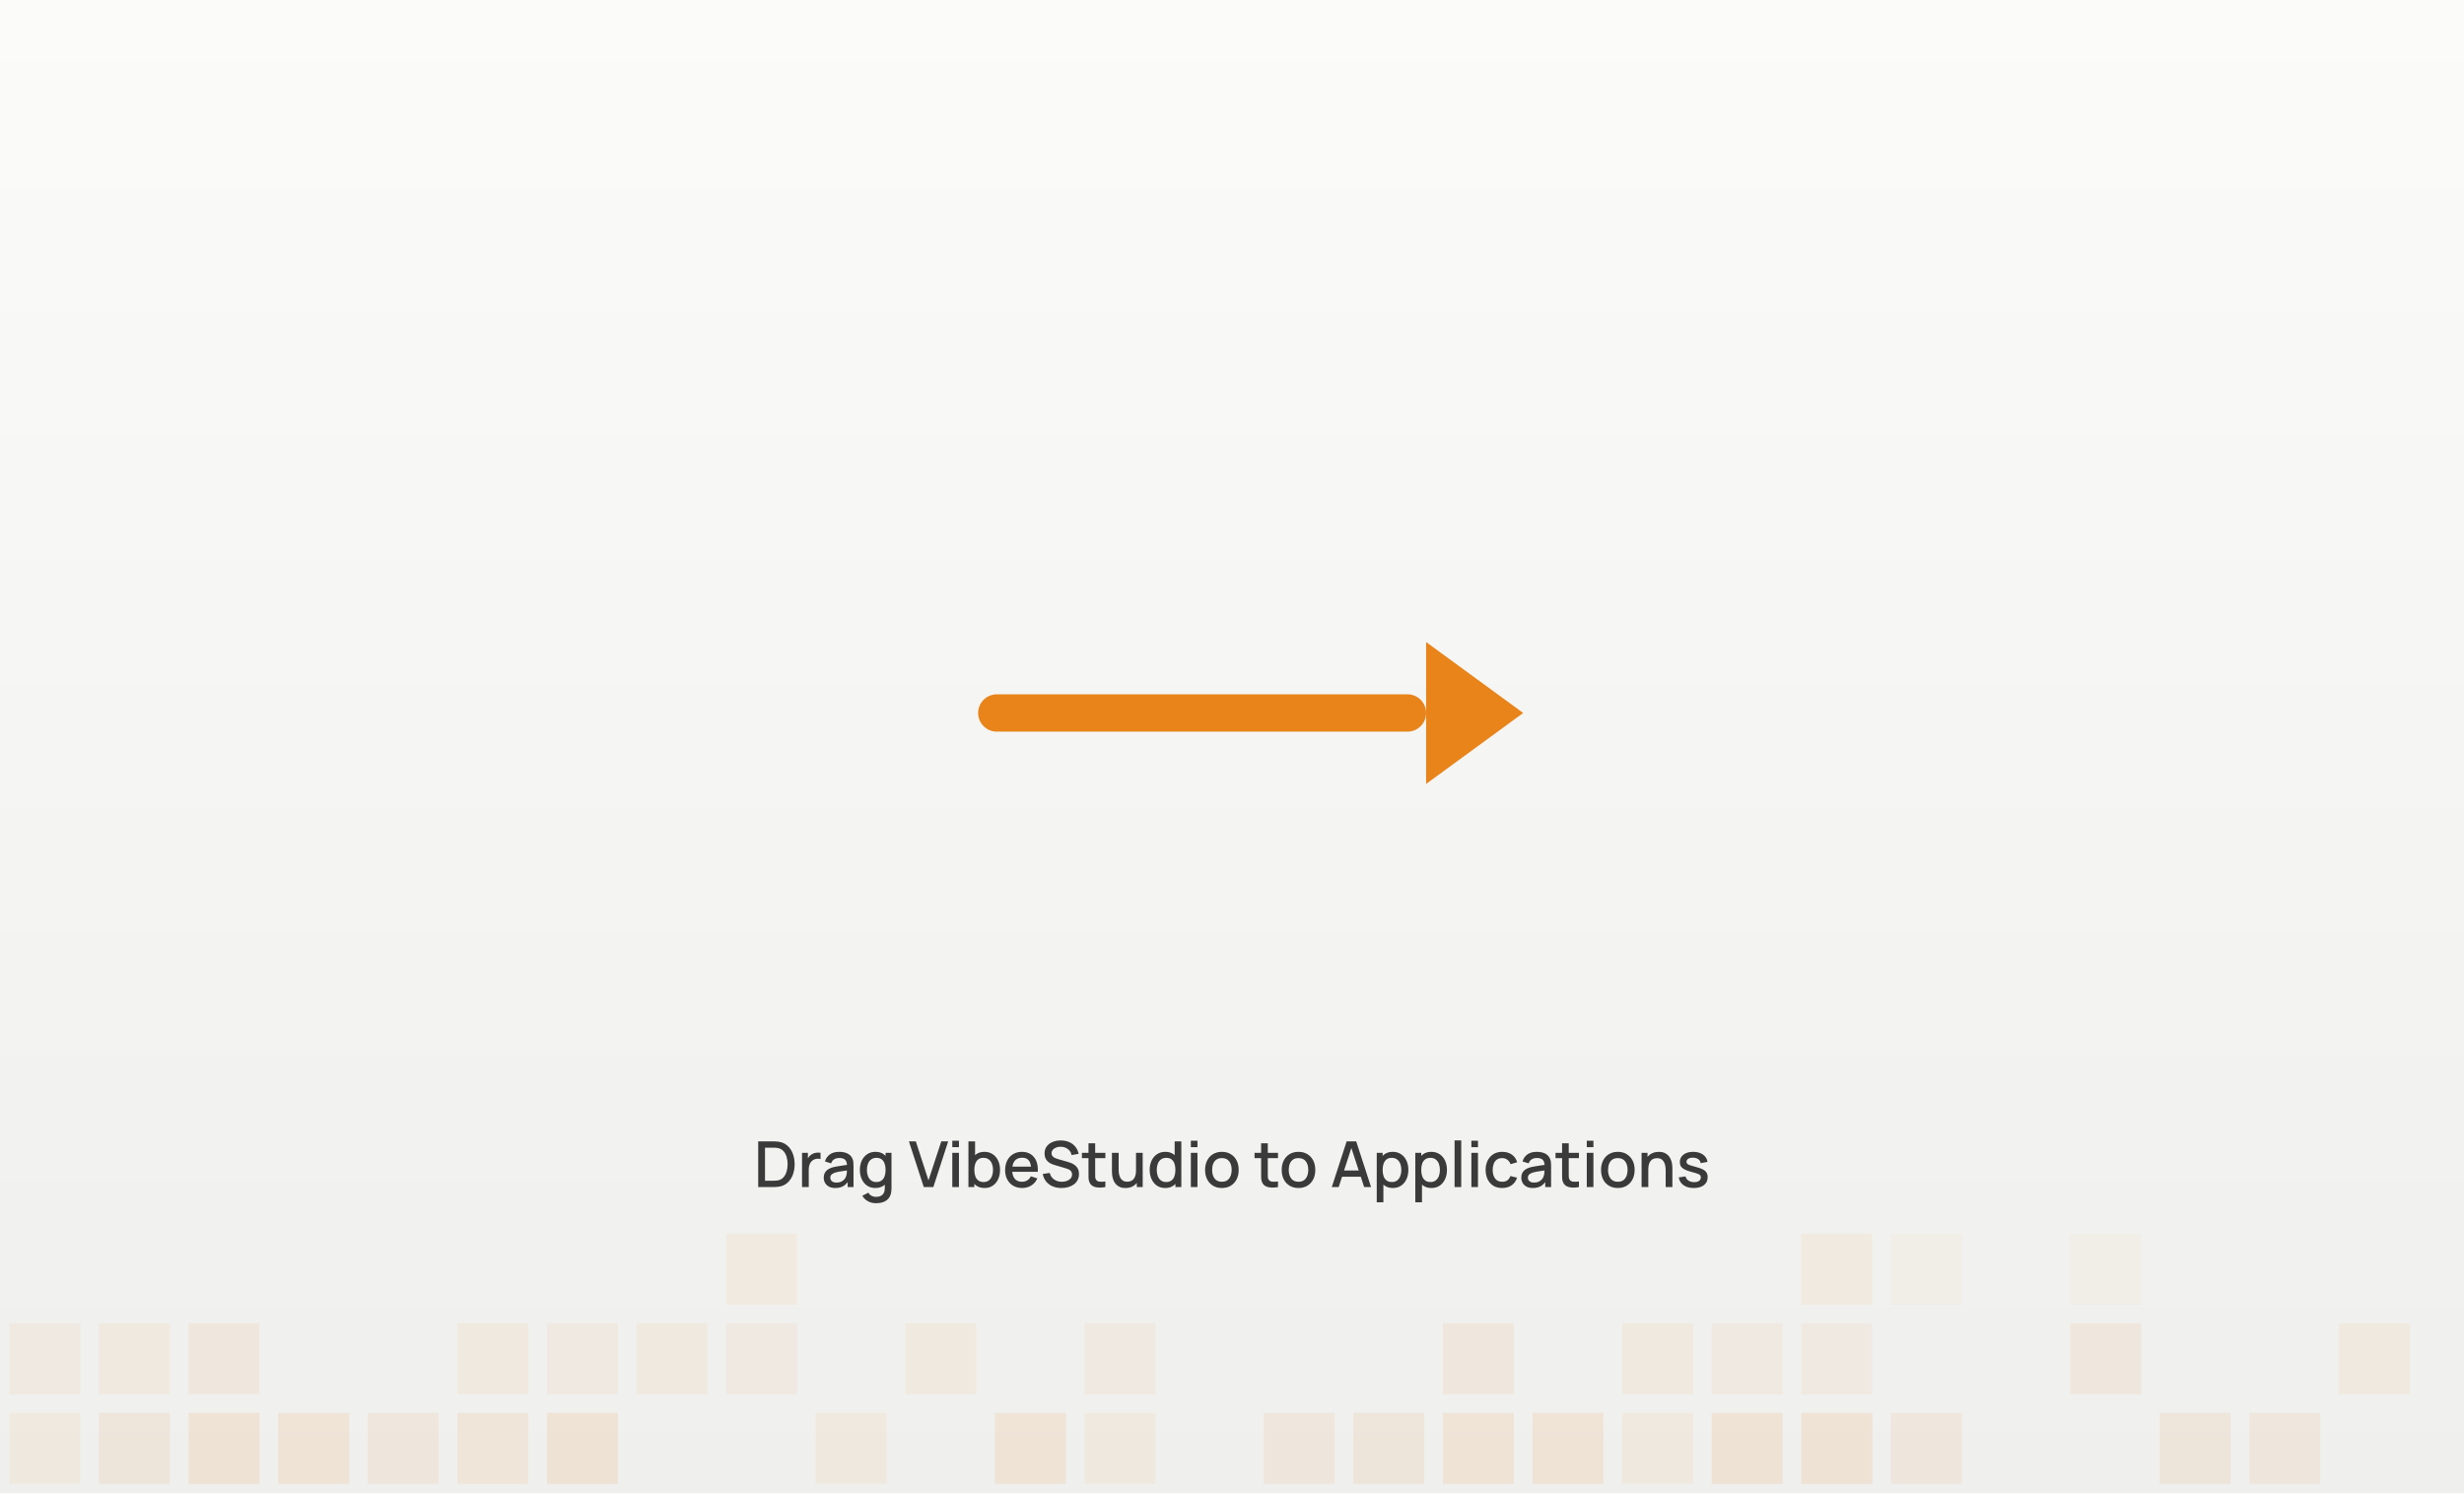
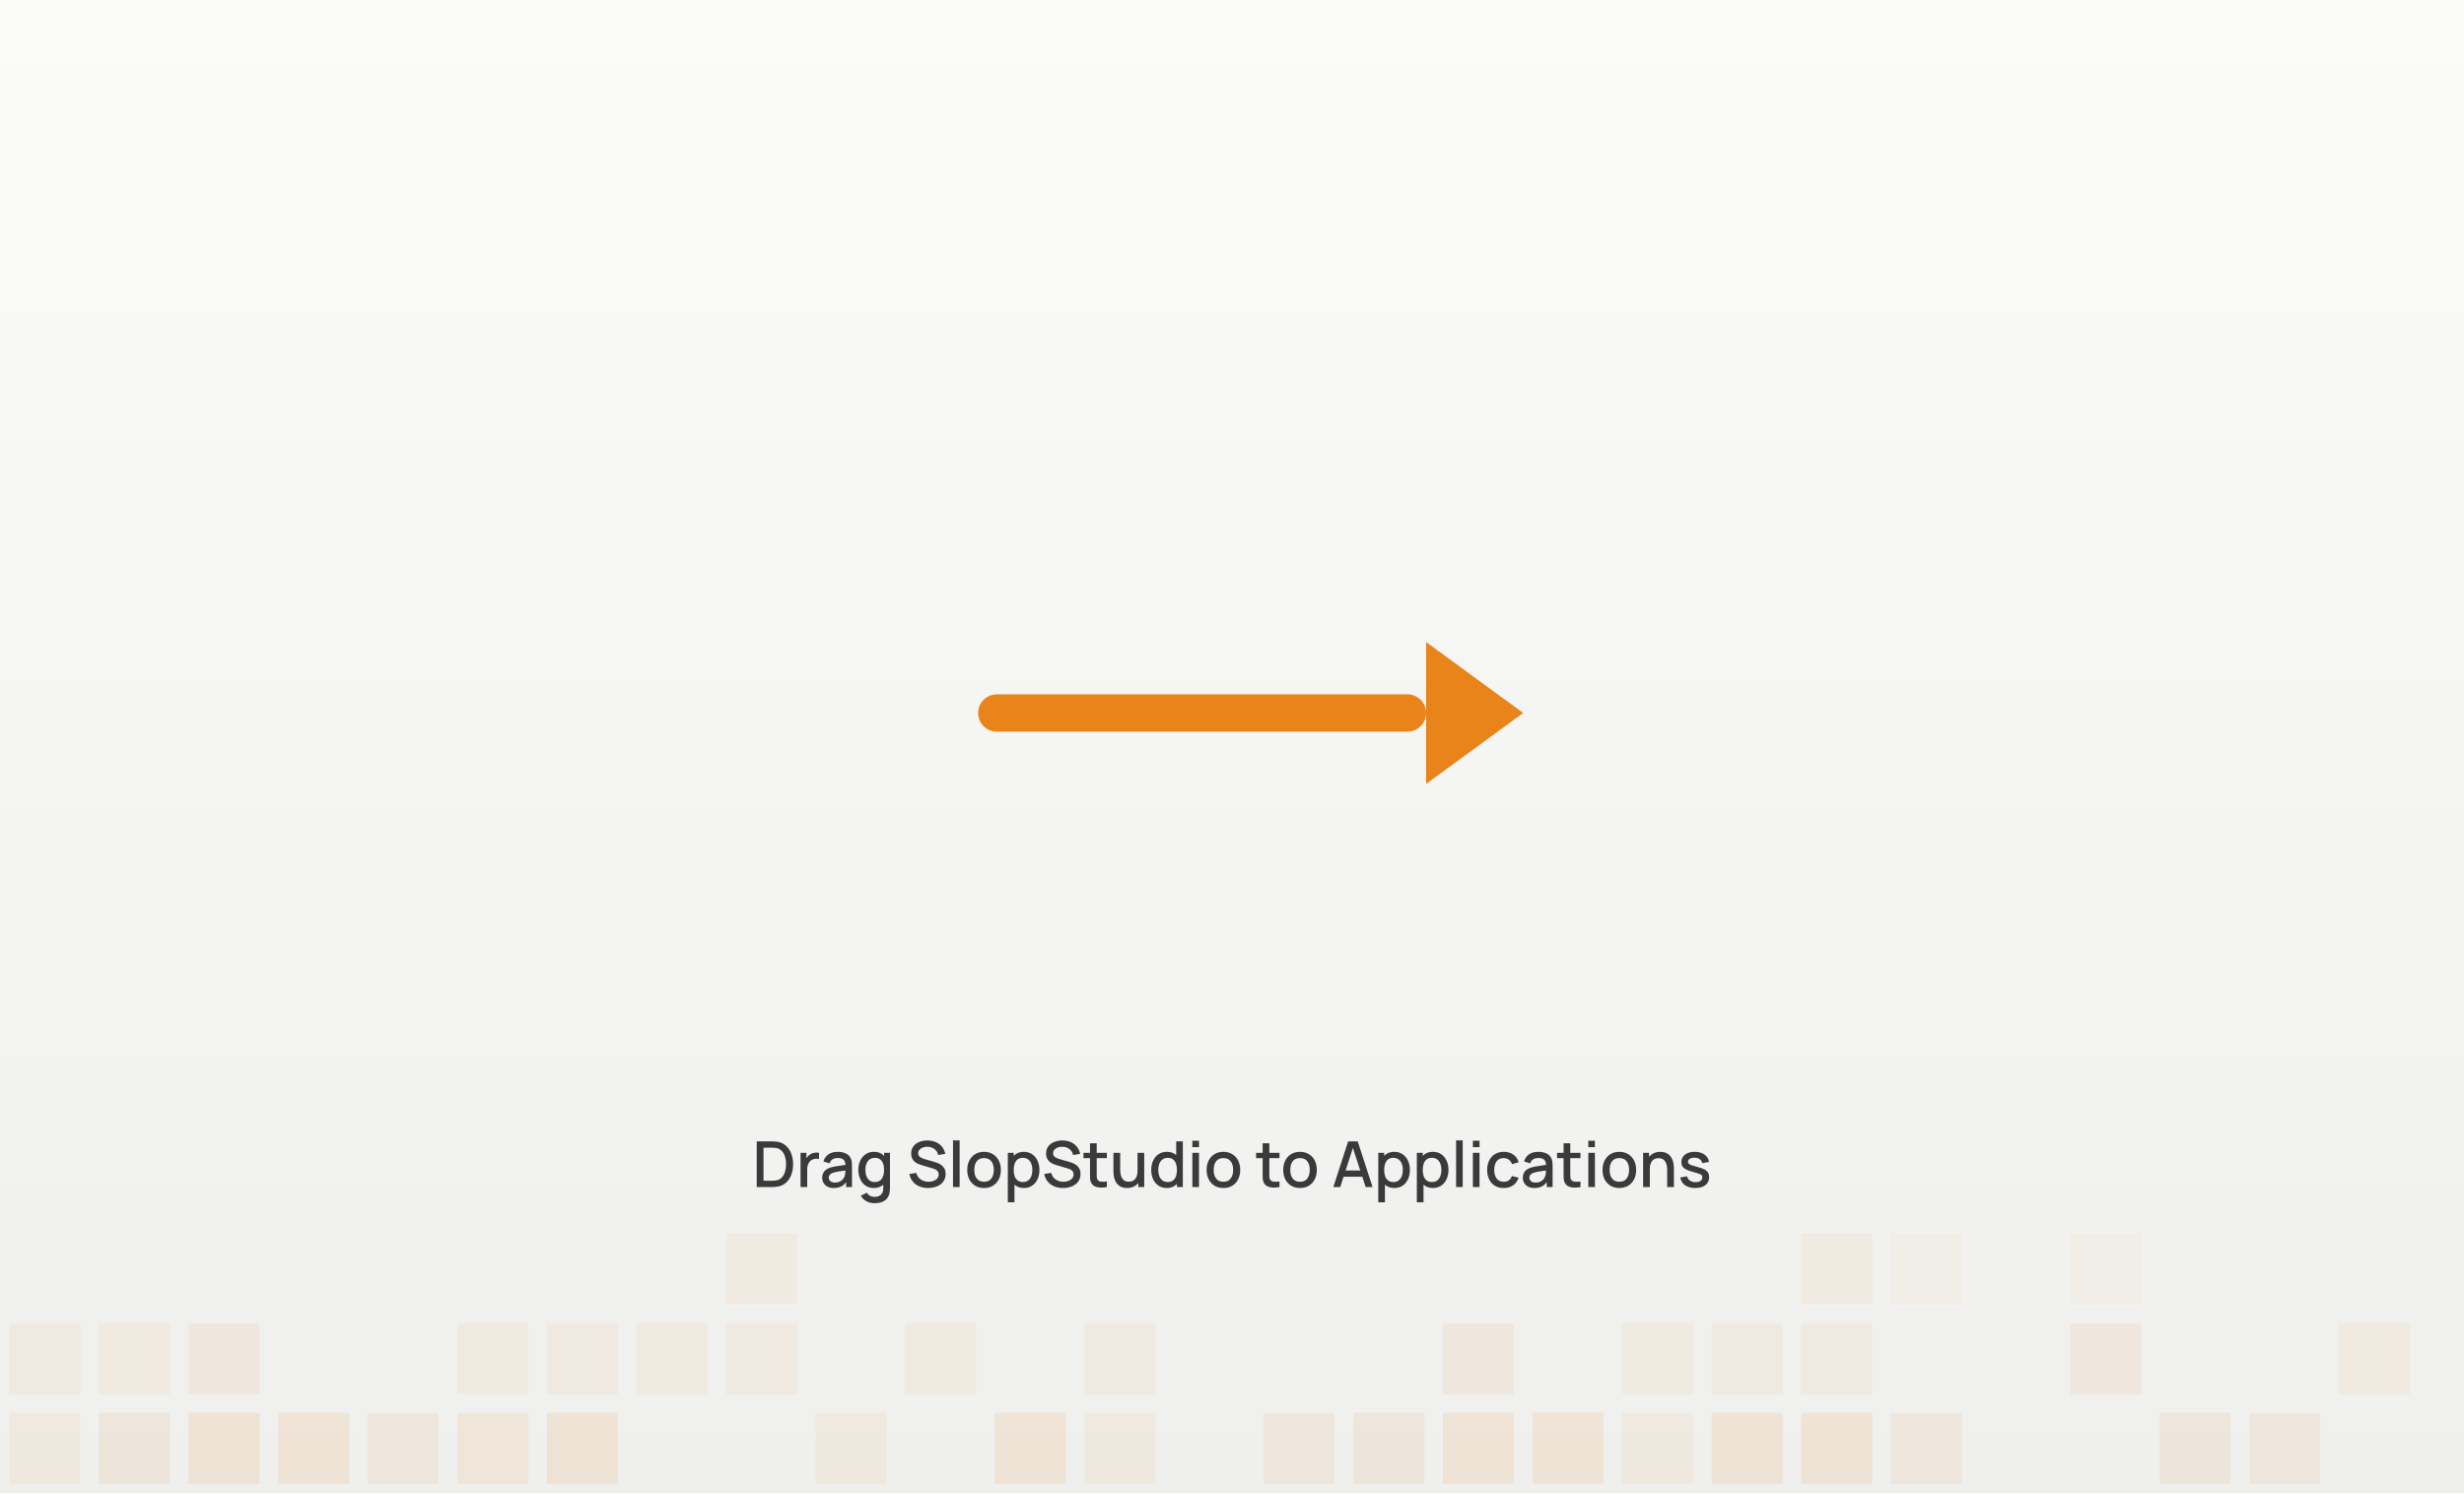
<svg xmlns="http://www.w3.org/2000/svg" width="660" height="400" viewBox="0 0 660 400" role="img" aria-label="Install SlopStudio">
  <defs>
    <linearGradient id="g1" gradientUnits="userSpaceOnUse" x1="0" y1="0" x2="0" y2="400">
      <stop offset="0" stop-color="#FBFBFA" />
      <stop offset="1" stop-color="#EFEFED" />
    </linearGradient>
  </defs>
  <rect width="660" height="400" fill="url(#g1)" />
  <path d="M194.5 330.5L213.5 330.5L213.5 349.5L194.5 349.5Z" fill="#E8841A" fill-opacity="0.07" />
  <path d="M482.5 330.5L501.5 330.5L501.5 349.5L482.5 349.5Z" fill="#E8841A" fill-opacity="0.07" />
  <path d="M506.5 330.5L525.5 330.5L525.5 349.5L506.5 349.5Z" fill="#E8841A" fill-opacity="0.04" />
  <path d="M554.5 330.5L573.5 330.5L573.5 349.5L554.5 349.5Z" fill="#E8841A" fill-opacity="0.04" />
  <path d="M2.5 354.5L21.5 354.5L21.5 373.5L2.5 373.5Z" fill="#E8841A" fill-opacity="0.06" />
  <path d="M26.5 354.5L45.5 354.5L45.5 373.5L26.5 373.5Z" fill="#E8841A" fill-opacity="0.07" />
  <path d="M50.5 354.5L69.5 354.5L69.5 373.5L50.5 373.5Z" fill="#E8841A" fill-opacity="0.08" />
  <path d="M122.5 354.5L141.5 354.5L141.5 373.5L122.5 373.5Z" fill="#E8841A" fill-opacity="0.07" />
  <path d="M146.5 354.5L165.5 354.5L165.5 373.5L146.5 373.5Z" fill="#E8841A" fill-opacity="0.06" />
  <path d="M170.5 354.5L189.5 354.5L189.5 373.5L170.5 373.5Z" fill="#E8841A" fill-opacity="0.07" />
  <path d="M194.5 354.5L213.5 354.5L213.5 373.5L194.5 373.5Z" fill="#E8841A" fill-opacity="0.06" />
  <path d="M242.5 354.5L261.5 354.5L261.5 373.5L242.5 373.5Z" fill="#E8841A" fill-opacity="0.07" />
  <path d="M290.5 354.5L309.5 354.5L309.5 373.5L290.5 373.5Z" fill="#E8841A" fill-opacity="0.06" />
  <path d="M386.5 354.5L405.5 354.5L405.5 373.5L386.5 373.5Z" fill="#E8841A" fill-opacity="0.08" />
  <path d="M434.5 354.5L453.5 354.5L453.5 373.5L434.5 373.5Z" fill="#E8841A" fill-opacity="0.07" />
  <path d="M458.5 354.5L477.5 354.5L477.5 373.5L458.5 373.5Z" fill="#E8841A" fill-opacity="0.06" />
  <path d="M482.5 354.5L501.5 354.5L501.5 373.5L482.5 373.5Z" fill="#E8841A" fill-opacity="0.06" />
  <path d="M554.5 354.5L573.5 354.5L573.5 373.5L554.5 373.5Z" fill="#E8841A" fill-opacity="0.08" />
  <path d="M626.5 354.5L645.5 354.5L645.5 373.5L626.5 373.5Z" fill="#E8841A" fill-opacity="0.07" />
  <path d="M2.5 378.5L21.5 378.5L21.5 397.5L2.5 397.5Z" fill="#E8841A" fill-opacity="0.07" />
  <path d="M26.5 378.5L45.5 378.5L45.5 397.5L26.5 397.5Z" fill="#E8841A" fill-opacity="0.09" />
  <path d="M50.5 378.5L69.5 378.5L69.5 397.5L50.5 397.5Z" fill="#E8841A" fill-opacity="0.12" />
  <path d="M74.5 378.5L93.5 378.5L93.5 397.5L74.5 397.5Z" fill="#E8841A" fill-opacity="0.11" />
  <path d="M98.5 378.5L117.5 378.5L117.5 397.5L98.5 397.5Z" fill="#E8841A" fill-opacity="0.08" />
  <path d="M122.5 378.5L141.5 378.5L141.5 397.5L122.5 397.5Z" fill="#E8841A" fill-opacity="0.1" />
  <path d="M146.5 378.5L165.5 378.5L165.5 397.5L146.5 397.5Z" fill="#E8841A" fill-opacity="0.12" />
  <path d="M218.5 378.5L237.5 378.5L237.5 397.5L218.5 397.5Z" fill="#E8841A" fill-opacity="0.07" />
  <path d="M266.5 378.5L285.5 378.5L285.5 397.5L266.5 397.5Z" fill="#E8841A" fill-opacity="0.11" />
  <path d="M290.5 378.5L309.5 378.5L309.5 397.5L290.5 397.5Z" fill="#E8841A" fill-opacity="0.07" />
  <path d="M338.5 378.5L357.5 378.5L357.5 397.5L338.5 397.5Z" fill="#E8841A" fill-opacity="0.08" />
  <path d="M362.5 378.5L381.5 378.5L381.5 397.5L362.5 397.5Z" fill="#E8841A" fill-opacity="0.09" />
  <path d="M386.5 378.5L405.5 378.5L405.5 397.5L386.5 397.5Z" fill="#E8841A" fill-opacity="0.11" />
  <path d="M410.5 378.5L429.5 378.5L429.5 397.5L410.5 397.5Z" fill="#E8841A" fill-opacity="0.11" />
  <path d="M434.5 378.5L453.5 378.5L453.5 397.5L434.5 397.5Z" fill="#E8841A" fill-opacity="0.07" />
  <path d="M458.5 378.5L477.5 378.5L477.5 397.5L458.5 397.5Z" fill="#E8841A" fill-opacity="0.12" />
  <path d="M482.5 378.5L501.5 378.5L501.5 397.5L482.5 397.5Z" fill="#E8841A" fill-opacity="0.12" />
  <path d="M506.5 378.5L525.5 378.5L525.5 397.5L506.5 397.5Z" fill="#E8841A" fill-opacity="0.08" />
  <path d="M578.5 378.5L597.5 378.5L597.5 397.5L578.5 397.5Z" fill="#E8841A" fill-opacity="0.09" />
  <path d="M602.5 378.5L621.5 378.5L621.5 397.5L602.5 397.5Z" fill="#E8841A" fill-opacity="0.08" />
  <path d="M267 186L377 186C379.76 186 382 188.24 382 191L382 191C382 193.76 379.76 196 377 196L267 196C264.24 196 262 193.76 262 191L262 191C262 188.24 264.24 186 267 186Z" fill="#E8841A" />
  <path d="M382 172L408 191L382 210Z" fill="#E8841A" />
-   <path d="M203.09 318L203.09 305.76L206.93 305.76Q207.1 305.76 207.56 305.77Q208.03 305.78 208.45 305.84Q209.89 306.01 210.87 306.87Q211.85 307.71 212.35 309.02Q212.85 310.32 212.85 311.88Q212.85 313.44 212.35 314.75Q211.85 316.05 210.87 316.9Q209.89 317.75 208.45 317.92Q208.03 317.98 207.56 317.99Q207.1 318 206.93 318ZM204.91 316.31L206.93 316.31Q207.22 316.31 207.62 316.29Q208.02 316.27 208.32 316.22Q209.26 316.05 209.84 315.41Q210.42 314.78 210.69 313.85Q210.97 312.93 210.97 311.88Q210.97 310.8 210.69 309.88Q210.41 308.96 209.82 308.33Q209.24 307.71 208.32 307.54Q208.02 307.48 207.61 307.46Q207.21 307.45 206.93 307.45L204.91 307.45ZM214.83 318L214.83 308.82L216.41 308.82L216.41 311.05L216.19 310.76Q216.36 310.32 216.64 309.95Q216.91 309.58 217.26 309.34Q217.61 309.08 218.04 308.94Q218.47 308.8 218.92 308.77Q219.37 308.74 219.79 308.82L219.79 310.49Q219.34 310.37 218.79 310.42Q218.24 310.47 217.78 310.77Q217.35 311.05 217.1 311.45Q216.85 311.85 216.74 312.33Q216.63 312.82 216.63 313.37L216.63 318ZM223.74 318.25Q222.72 318.25 222.03 317.88Q221.34 317.5 220.99 316.87Q220.64 316.25 220.64 315.5Q220.64 314.8 220.89 314.28Q221.13 313.75 221.62 313.38Q222.1 313.01 222.81 312.78Q223.42 312.6 224.19 312.47Q224.97 312.33 225.82 312.21Q226.67 312.09 227.52 311.97L226.87 312.33Q226.89 311.25 226.41 310.73Q225.94 310.21 224.8 310.21Q224.07 310.21 223.47 310.54Q222.87 310.88 222.63 311.65L220.97 311.14Q221.31 309.96 222.27 309.26Q223.22 308.56 224.81 308.56Q226.05 308.56 226.96 308.99Q227.87 309.41 228.3 310.32Q228.52 310.77 228.57 311.27Q228.62 311.77 228.62 312.35L228.62 318L227.05 318L227.05 315.9L227.35 316.17Q226.78 317.23 225.9 317.74Q225.03 318.25 223.74 318.25ZM224.06 316.8Q224.81 316.8 225.36 316.53Q225.9 316.27 226.23 315.85Q226.56 315.43 226.67 314.98Q226.81 314.57 226.83 314.06Q226.85 313.55 226.85 313.25L227.43 313.46Q226.59 313.59 225.9 313.69Q225.21 313.79 224.66 313.89Q224.1 313.99 223.66 314.12Q223.3 314.25 223.01 314.43Q222.73 314.61 222.56 314.86Q222.4 315.12 222.4 315.48Q222.4 315.84 222.58 316.14Q222.76 316.44 223.12 316.62Q223.49 316.8 224.06 316.8ZM234.61 322.33Q233.87 322.33 233.18 322.11Q232.49 321.88 231.92 321.43Q231.35 320.98 230.97 320.33L232.62 319.5Q232.91 320.08 233.47 320.35Q234.02 320.63 234.63 320.63Q235.39 320.63 235.92 320.36Q236.46 320.09 236.73 319.56Q237.01 319.02 237 318.23L237 315.66L237.21 315.66L237.21 308.82L238.79 308.82L238.79 318.25Q238.79 318.61 238.76 318.94Q238.74 319.27 238.67 319.61Q238.47 320.53 237.92 321.14Q237.38 321.74 236.53 322.04Q235.68 322.33 234.61 322.33ZM234.48 318.25Q233.19 318.25 232.26 317.62Q231.33 316.98 230.83 315.88Q230.32 314.78 230.32 313.4Q230.32 312.02 230.83 310.92Q231.34 309.83 232.28 309.2Q233.22 308.56 234.51 308.56Q235.81 308.56 236.7 309.2Q237.59 309.83 238.04 310.93Q238.5 312.02 238.5 313.4Q238.5 314.78 238.04 315.88Q237.58 316.97 236.69 317.61Q235.79 318.25 234.48 318.25ZM234.72 316.65Q235.6 316.65 236.15 316.23Q236.7 315.82 236.96 315.08Q237.21 314.35 237.21 313.4Q237.21 312.45 236.95 311.72Q236.7 310.99 236.16 310.58Q235.62 310.17 234.78 310.17Q233.9 310.17 233.33 310.61Q232.76 311.04 232.48 311.77Q232.21 312.5 232.21 313.4Q232.21 314.31 232.48 315.05Q232.76 315.78 233.32 316.21Q233.87 316.65 234.72 316.65ZM247.44 318L243.46 305.76L245.31 305.76L248.7 316.21L252.13 305.76L253.98 305.76L250 318ZM255.08 307.32L255.08 305.59L256.86 305.59L256.86 307.32ZM255.08 318L255.08 308.82L256.86 308.82L256.86 318ZM263.72 318.25Q262.4 318.25 261.51 317.61Q260.61 316.97 260.16 315.88Q259.7 314.78 259.7 313.4Q259.7 312.02 260.15 310.93Q260.61 309.83 261.49 309.2Q262.38 308.56 263.68 308.56Q264.98 308.56 265.91 309.2Q266.85 309.83 267.36 310.92Q267.87 312.02 267.87 313.4Q267.87 314.78 267.37 315.88Q266.86 316.98 265.93 317.62Q265 318.25 263.72 318.25ZM259.4 318L259.4 305.76L261.18 305.76L261.18 311.4L260.98 311.4L260.98 318ZM263.47 316.65Q264.32 316.65 264.88 316.21Q265.43 315.78 265.71 315.05Q265.99 314.31 265.99 313.4Q265.99 312.5 265.71 311.77Q265.43 311.04 264.86 310.61Q264.3 310.17 263.41 310.17Q262.58 310.17 262.04 310.58Q261.5 310.99 261.24 311.72Q260.98 312.45 260.98 313.4Q260.98 314.35 261.24 315.08Q261.49 315.82 262.04 316.23Q262.6 316.65 263.47 316.65ZM273.81 318.25Q272.45 318.25 271.41 317.66Q270.38 317.06 269.81 315.98Q269.23 314.91 269.23 313.49Q269.23 311.98 269.8 310.88Q270.36 309.77 271.38 309.17Q272.39 308.56 273.73 308.56Q275.13 308.56 276.12 309.22Q277.1 309.87 277.59 311.06Q278.08 312.26 277.98 313.91L276.2 313.91L276.2 313.27Q276.19 311.67 275.6 310.9Q275 310.14 273.8 310.14Q272.46 310.14 271.79 310.98Q271.12 311.82 271.12 313.41Q271.12 314.92 271.79 315.75Q272.46 316.58 273.73 316.58Q274.56 316.58 275.17 316.2Q275.78 315.82 276.12 315.12L277.86 315.67Q277.33 316.9 276.24 317.58Q275.15 318.25 273.81 318.25ZM270.54 313.91L270.54 312.53L277.1 312.53L277.1 313.91ZM284.32 318.25Q283 318.25 281.95 317.8Q280.89 317.35 280.2 316.5Q279.52 315.65 279.31 314.49L281.17 314.21Q281.45 315.33 282.34 315.96Q283.23 316.58 284.42 316.58Q285.16 316.58 285.78 316.35Q286.4 316.11 286.78 315.68Q287.16 315.24 287.16 314.63Q287.16 314.29 287.05 314.04Q286.93 313.78 286.73 313.59Q286.53 313.4 286.25 313.26Q285.96 313.12 285.62 313.02L282.49 312.09Q282.03 311.96 281.55 311.74Q281.07 311.52 280.68 311.17Q280.28 310.82 280.04 310.29Q279.79 309.77 279.79 309.02Q279.79 307.89 280.37 307.11Q280.96 306.32 281.95 305.92Q282.94 305.51 284.18 305.51Q285.42 305.53 286.4 305.96Q287.38 306.38 288.03 307.18Q288.68 307.97 288.93 309.1L287.02 309.42Q286.9 308.74 286.48 308.24Q286.06 307.74 285.46 307.47Q284.86 307.2 284.15 307.2Q283.47 307.18 282.91 307.4Q282.34 307.62 282 308.02Q281.67 308.42 281.67 308.94Q281.67 309.45 281.97 309.76Q282.26 310.08 282.7 310.26Q283.14 310.44 283.57 310.56L285.83 311.2Q286.26 311.32 286.8 311.52Q287.34 311.72 287.84 312.08Q288.35 312.43 288.68 313.02Q289.01 313.61 289.01 314.51Q289.01 315.43 288.64 316.13Q288.27 316.84 287.61 317.31Q286.96 317.78 286.11 318.02Q285.26 318.25 284.32 318.25ZM296.08 318Q295.21 318.17 294.38 318.14Q293.54 318.12 292.89 317.82Q292.23 317.52 291.9 316.89Q291.61 316.32 291.58 315.73Q291.56 315.14 291.56 314.39L291.56 306.27L293.35 306.27L293.35 314.3Q293.35 314.86 293.36 315.26Q293.37 315.67 293.54 315.95Q293.84 316.48 294.51 316.55Q295.18 316.62 296.08 316.5ZM289.8 310.25L289.8 308.82L296.08 308.82L296.08 310.25ZM301.47 318.25Q300.51 318.25 299.87 317.94Q299.22 317.63 298.82 317.14Q298.41 316.64 298.2 316.05Q297.99 315.47 297.91 314.91Q297.84 314.35 297.84 313.92L297.84 308.82L299.64 308.82L299.64 313.33Q299.64 313.87 299.73 314.43Q299.82 315 300.07 315.48Q300.32 315.97 300.77 316.27Q301.23 316.56 301.96 316.56Q302.43 316.56 302.86 316.41Q303.28 316.25 303.6 315.9Q303.92 315.55 304.1 314.98Q304.29 314.41 304.29 313.6L305.39 314.01Q305.39 315.26 304.93 316.22Q304.46 317.18 303.58 317.71Q302.71 318.25 301.47 318.25ZM304.5 318L304.5 315.35L304.29 315.35L304.29 308.82L306.08 308.82L306.08 318ZM312.11 318.25Q310.82 318.25 309.89 317.62Q308.96 316.98 308.46 315.88Q307.95 314.78 307.95 313.4Q307.95 312.02 308.46 310.92Q308.97 309.83 309.91 309.2Q310.85 308.56 312.14 308.56Q313.44 308.56 314.33 309.2Q315.22 309.83 315.67 310.93Q316.13 312.02 316.13 313.4Q316.13 314.78 315.67 315.88Q315.21 316.97 314.32 317.61Q313.43 318.25 312.11 318.25ZM312.35 316.65Q313.23 316.65 313.78 316.23Q314.33 315.82 314.59 315.08Q314.84 314.35 314.84 313.4Q314.84 312.45 314.59 311.72Q314.33 310.99 313.79 310.58Q313.25 310.17 312.41 310.17Q311.53 310.17 310.96 310.61Q310.39 311.04 310.11 311.77Q309.84 312.5 309.84 313.4Q309.84 314.31 310.11 315.05Q310.39 315.78 310.95 316.21Q311.5 316.65 312.35 316.65ZM314.84 318L314.84 311.4L314.64 311.4L314.64 305.76L316.43 305.76L316.43 318ZM318.98 307.32L318.98 305.59L320.75 305.59L320.75 307.32ZM318.98 318L318.98 308.82L320.75 308.82L320.75 318ZM327.29 318.25Q325.91 318.25 324.9 317.63Q323.89 317.01 323.34 315.92Q322.79 314.83 322.79 313.4Q322.79 311.96 323.35 310.87Q323.91 309.78 324.93 309.17Q325.94 308.56 327.29 308.56Q328.67 308.56 329.68 309.19Q330.69 309.81 331.24 310.89Q331.79 311.98 331.79 313.4Q331.79 314.84 331.24 315.93Q330.68 317.02 329.67 317.64Q328.66 318.25 327.29 318.25ZM327.29 316.58Q328.61 316.58 329.26 315.69Q329.91 314.8 329.91 313.4Q329.91 311.96 329.25 311.1Q328.59 310.24 327.29 310.24Q326.4 310.24 325.82 310.64Q325.24 311.05 324.96 311.76Q324.68 312.47 324.68 313.4Q324.68 314.85 325.34 315.71Q326 316.58 327.29 316.58ZM342.32 318Q341.45 318.17 340.62 318.14Q339.78 318.12 339.13 317.82Q338.47 317.52 338.14 316.89Q337.85 316.32 337.82 315.73Q337.8 315.14 337.8 314.39L337.8 306.27L339.59 306.27L339.59 314.3Q339.59 314.86 339.6 315.26Q339.61 315.67 339.78 315.95Q340.08 316.48 340.75 316.55Q341.42 316.62 342.32 316.5ZM336.04 310.25L336.04 308.82L342.32 308.82L342.32 310.25ZM347.81 318.25Q346.43 318.25 345.42 317.63Q344.41 317.01 343.86 315.92Q343.31 314.83 343.31 313.4Q343.31 311.96 343.87 310.87Q344.43 309.78 345.44 309.17Q346.46 308.56 347.81 308.56Q349.18 308.56 350.2 309.19Q351.21 309.81 351.76 310.89Q352.31 311.98 352.31 313.4Q352.31 314.84 351.76 315.93Q351.2 317.02 350.19 317.64Q349.18 318.25 347.81 318.25ZM347.81 316.58Q349.12 316.58 349.78 315.69Q350.43 314.8 350.43 313.4Q350.43 311.96 349.77 311.1Q349.11 310.24 347.81 310.24Q346.91 310.24 346.34 310.64Q345.76 311.05 345.48 311.76Q345.2 312.47 345.2 313.4Q345.2 314.85 345.86 315.71Q346.52 316.58 347.81 316.58ZM356.73 318L360.71 305.76L363.27 305.76L367.25 318L365.4 318L361.74 306.83L362.2 306.83L358.58 318ZM358.8 315.24L358.8 313.57L365.19 313.57L365.19 315.24ZM373.09 318.25Q371.77 318.25 370.88 317.61Q369.98 316.97 369.52 315.88Q369.07 314.78 369.07 313.4Q369.07 312.02 369.52 310.93Q369.98 309.83 370.86 309.2Q371.75 308.56 373.05 308.56Q374.34 308.56 375.28 309.2Q376.22 309.83 376.73 310.92Q377.24 312.02 377.24 313.4Q377.24 314.78 376.74 315.88Q376.23 316.98 375.3 317.62Q374.37 318.25 373.09 318.25ZM368.77 322.08L368.77 308.82L370.35 308.82L370.35 315.42L370.55 315.42L370.55 322.08ZM372.84 316.65Q373.69 316.65 374.25 316.21Q374.8 315.78 375.08 315.05Q375.36 314.31 375.36 313.4Q375.36 312.5 375.08 311.77Q374.8 311.04 374.23 310.61Q373.66 310.17 372.78 310.17Q371.95 310.17 371.41 310.58Q370.87 310.99 370.61 311.72Q370.35 312.45 370.35 313.4Q370.35 314.35 370.6 315.08Q370.86 315.82 371.41 316.23Q371.96 316.65 372.84 316.65ZM383.42 318.25Q382.11 318.25 381.21 317.61Q380.32 316.97 379.86 315.88Q379.4 314.78 379.4 313.4Q379.4 312.02 379.86 310.93Q380.31 309.83 381.2 309.2Q382.09 308.56 383.39 308.56Q384.68 308.56 385.62 309.2Q386.56 309.83 387.07 310.92Q387.58 312.02 387.58 313.4Q387.58 314.78 387.07 315.88Q386.57 316.98 385.64 317.62Q384.71 318.25 383.42 318.25ZM379.1 322.08L379.1 308.82L380.69 308.82L380.69 315.42L380.89 315.42L380.89 322.08ZM383.18 316.65Q384.03 316.65 384.58 316.21Q385.14 315.78 385.42 315.05Q385.69 314.31 385.69 313.4Q385.69 312.5 385.42 311.77Q385.14 311.04 384.57 310.61Q384 310.17 383.12 310.17Q382.28 310.17 381.74 310.58Q381.2 310.99 380.94 311.72Q380.69 312.45 380.69 313.4Q380.69 314.35 380.94 315.08Q381.2 315.82 381.75 316.23Q382.3 316.65 383.18 316.65ZM389.62 318L389.62 305.5L391.4 305.5L391.4 318ZM394.12 307.32L394.12 305.59L395.89 305.59L395.89 307.32ZM394.12 318L394.12 308.82L395.89 308.82L395.89 318ZM402.37 318.25Q400.96 318.25 399.97 317.63Q398.99 317 398.46 315.9Q397.94 314.8 397.93 313.41Q397.94 311.99 398.48 310.9Q399.01 309.81 400.01 309.19Q401 308.56 402.39 308.56Q403.9 308.56 404.97 309.31Q406.03 310.06 406.37 311.36L404.6 311.87Q404.34 311.1 403.74 310.67Q403.14 310.24 402.37 310.24Q401.49 310.24 400.93 310.65Q400.37 311.06 400.1 311.78Q399.83 312.49 399.82 313.41Q399.83 314.83 400.47 315.7Q401.11 316.58 402.37 316.58Q403.23 316.58 403.76 316.19Q404.29 315.79 404.57 315.05L406.37 315.48Q405.92 316.82 404.88 317.54Q403.85 318.25 402.37 318.25ZM410.59 318.25Q409.57 318.25 408.88 317.88Q408.19 317.5 407.84 316.87Q407.49 316.25 407.49 315.5Q407.49 314.8 407.73 314.28Q407.98 313.75 408.46 313.38Q408.95 313.01 409.65 312.78Q410.27 312.6 411.04 312.47Q411.81 312.33 412.67 312.21Q413.52 312.09 414.36 311.97L413.72 312.33Q413.73 311.25 413.26 310.73Q412.79 310.21 411.64 310.21Q410.92 310.21 410.32 310.54Q409.71 310.88 409.48 311.65L407.82 311.14Q408.16 309.96 409.11 309.26Q410.07 308.56 411.66 308.56Q412.89 308.56 413.81 308.99Q414.72 309.41 415.14 310.32Q415.37 310.77 415.42 311.27Q415.47 311.77 415.47 312.35L415.47 318L413.9 318L413.9 315.9L414.2 316.17Q413.63 317.23 412.75 317.74Q411.87 318.25 410.59 318.25ZM410.9 316.8Q411.66 316.8 412.2 316.53Q412.75 316.27 413.08 315.85Q413.41 315.43 413.51 314.98Q413.66 314.57 413.68 314.06Q413.7 313.55 413.7 313.25L414.28 313.46Q413.44 313.59 412.75 313.69Q412.06 313.79 411.5 313.89Q410.95 313.99 410.51 314.12Q410.15 314.25 409.86 314.43Q409.58 314.61 409.41 314.86Q409.25 315.12 409.25 315.48Q409.25 315.84 409.42 316.14Q409.6 316.44 409.97 316.62Q410.33 316.8 410.9 316.8ZM422.93 318Q422.06 318.17 421.23 318.14Q420.4 318.12 419.74 317.82Q419.09 317.52 418.76 316.89Q418.46 316.32 418.44 315.73Q418.42 315.14 418.42 314.39L418.42 306.27L420.2 306.27L420.2 314.3Q420.2 314.86 420.21 315.26Q420.23 315.67 420.39 315.95Q420.69 316.48 421.36 316.55Q422.03 316.62 422.93 316.5ZM416.66 310.25L416.66 308.82L422.93 308.82L422.93 310.25ZM425.03 307.32L425.03 305.59L426.81 305.59L426.81 307.32ZM425.03 318L425.03 308.82L426.81 308.82L426.81 318ZM433.34 318.25Q431.97 318.25 430.95 317.63Q429.94 317.01 429.39 315.92Q428.85 314.83 428.85 313.4Q428.85 311.96 429.41 310.87Q429.97 309.78 430.98 309.17Q431.99 308.56 433.34 308.56Q434.72 308.56 435.73 309.19Q436.74 309.81 437.3 310.89Q437.85 311.98 437.85 313.4Q437.85 314.84 437.29 315.93Q436.73 317.02 435.72 317.64Q434.71 318.25 433.34 318.25ZM433.34 316.58Q434.66 316.58 435.31 315.69Q435.96 314.8 435.96 313.4Q435.96 311.96 435.3 311.1Q434.64 310.24 433.34 310.24Q432.45 310.24 431.87 310.64Q431.29 311.05 431.01 311.76Q430.73 312.47 430.73 313.4Q430.73 314.85 431.4 315.71Q432.06 316.58 433.34 316.58ZM446.16 318L446.16 313.49Q446.16 312.95 446.07 312.39Q445.98 311.82 445.73 311.34Q445.48 310.85 445.03 310.55Q444.57 310.26 443.84 310.26Q443.36 310.26 442.94 310.41Q442.51 310.57 442.2 310.92Q441.88 311.27 441.69 311.84Q441.51 312.41 441.51 313.22L440.41 312.81Q440.41 311.56 440.87 310.6Q441.34 309.64 442.22 309.11Q443.09 308.57 444.33 308.57Q445.29 308.57 445.93 308.88Q446.58 309.19 446.98 309.68Q447.39 310.18 447.6 310.77Q447.81 311.35 447.89 311.91Q447.96 312.48 447.96 312.9L447.96 318ZM439.71 318L439.71 308.82L441.3 308.82L441.3 311.47L441.51 311.47L441.51 318ZM453.68 318.25Q452.01 318.25 450.96 317.51Q449.9 316.77 449.66 315.42L451.48 315.14Q451.65 315.86 452.27 316.27Q452.88 316.68 453.8 316.68Q454.64 316.68 455.11 316.34Q455.58 316 455.58 315.41Q455.58 315.06 455.41 314.84Q455.25 314.63 454.72 314.43Q454.19 314.23 453.11 313.95Q451.93 313.64 451.24 313.29Q450.55 312.93 450.25 312.46Q449.96 311.99 449.96 311.32Q449.96 310.49 450.4 309.87Q450.84 309.25 451.65 308.9Q452.45 308.56 453.53 308.56Q454.58 308.56 455.41 308.9Q456.23 309.23 456.74 309.84Q457.25 310.44 457.36 311.26L455.54 311.59Q455.44 310.93 454.92 310.55Q454.39 310.16 453.55 310.13Q452.74 310.1 452.24 310.4Q451.74 310.7 451.74 311.23Q451.74 311.53 451.93 311.74Q452.12 311.96 452.67 312.15Q453.22 312.35 454.3 312.62Q455.46 312.92 456.14 313.28Q456.82 313.64 457.11 314.14Q457.41 314.63 457.41 315.34Q457.41 316.7 456.42 317.47Q455.43 318.25 453.68 318.25Z" fill="#3A3A3A" />
+   <path d="M202.69 318L202.69 305.76L206.52 305.76Q206.69 305.76 207.15 305.77Q207.62 305.78 208.04 305.84Q209.48 306.01 210.46 306.87Q211.44 307.71 211.94 309.02Q212.44 310.32 212.44 311.88Q212.44 313.44 211.94 314.75Q211.44 316.05 210.46 316.9Q209.48 317.75 208.04 317.92Q207.62 317.98 207.15 317.99Q206.69 318 206.52 318ZM204.51 316.31L206.52 316.31Q206.81 316.31 207.21 316.29Q207.61 316.27 207.91 316.22Q208.85 316.05 209.43 315.41Q210.01 314.78 210.29 313.85Q210.56 312.93 210.56 311.88Q210.56 310.8 210.28 309.88Q210 308.96 209.41 308.33Q208.83 307.71 207.91 307.54Q207.61 307.48 207.2 307.46Q206.8 307.45 206.52 307.45L204.51 307.45ZM214.43 318L214.43 308.82L216.01 308.82L216.01 311.05L215.79 310.76Q215.96 310.32 216.23 309.95Q216.5 309.58 216.86 309.34Q217.2 309.08 217.63 308.94Q218.06 308.8 218.51 308.77Q218.96 308.74 219.38 308.82L219.38 310.49Q218.93 310.37 218.38 310.42Q217.83 310.47 217.37 310.77Q216.94 311.05 216.69 311.45Q216.44 311.85 216.33 312.33Q216.22 312.82 216.22 313.37L216.22 318ZM223.33 318.25Q222.31 318.25 221.62 317.88Q220.94 317.5 220.58 316.87Q220.23 316.25 220.23 315.5Q220.23 314.8 220.48 314.28Q220.72 313.75 221.21 313.38Q221.69 313.01 222.4 312.78Q223.01 312.6 223.78 312.47Q224.56 312.33 225.41 312.21Q226.27 312.09 227.11 311.97L226.46 312.33Q226.48 311.25 226.01 310.73Q225.53 310.21 224.39 310.21Q223.66 310.21 223.06 310.54Q222.46 310.88 222.22 311.65L220.56 311.14Q220.9 309.96 221.86 309.26Q222.81 308.56 224.4 308.56Q225.64 308.56 226.55 308.99Q227.46 309.41 227.89 310.32Q228.11 310.77 228.16 311.27Q228.21 311.77 228.21 312.35L228.21 318L226.64 318L226.64 315.9L226.95 316.17Q226.38 317.23 225.5 317.74Q224.62 318.25 223.33 318.25ZM223.65 316.8Q224.4 316.8 224.95 316.53Q225.49 316.27 225.82 315.85Q226.16 315.43 226.26 314.98Q226.4 314.57 226.42 314.06Q226.44 313.55 226.44 313.25L227.02 313.46Q226.18 313.59 225.49 313.69Q224.8 313.79 224.25 313.89Q223.69 313.99 223.26 314.12Q222.89 314.25 222.61 314.43Q222.32 314.61 222.16 314.86Q221.99 315.12 221.99 315.48Q221.99 315.84 222.17 316.14Q222.35 316.44 222.71 316.62Q223.08 316.8 223.65 316.8ZM234.2 322.33Q233.47 322.33 232.77 322.11Q232.08 321.88 231.51 321.43Q230.94 320.98 230.57 320.33L232.21 319.5Q232.5 320.08 233.06 320.35Q233.61 320.63 234.22 320.63Q234.98 320.63 235.51 320.36Q236.05 320.09 236.33 319.56Q236.6 319.02 236.59 318.23L236.59 315.66L236.81 315.66L236.81 308.82L238.38 308.82L238.38 318.25Q238.38 318.61 238.35 318.94Q238.33 319.27 238.26 319.61Q238.06 320.53 237.52 321.14Q236.97 321.74 236.12 322.04Q235.28 322.33 234.2 322.33ZM234.07 318.25Q232.79 318.25 231.85 317.62Q230.92 316.98 230.42 315.88Q229.91 314.78 229.91 313.4Q229.91 312.02 230.42 310.92Q230.93 309.83 231.87 309.2Q232.81 308.56 234.1 308.56Q235.4 308.56 236.29 309.2Q237.18 309.83 237.63 310.93Q238.09 312.02 238.09 313.4Q238.09 314.78 237.63 315.88Q237.17 316.97 236.28 317.61Q235.39 318.25 234.07 318.25ZM234.32 316.65Q235.19 316.65 235.74 316.23Q236.3 315.82 236.55 315.08Q236.81 314.35 236.81 313.4Q236.81 312.45 236.55 311.72Q236.29 310.99 235.75 310.58Q235.21 310.17 234.38 310.17Q233.49 310.17 232.92 310.61Q232.35 311.04 232.08 311.77Q231.8 312.5 231.8 313.4Q231.8 314.31 232.08 315.05Q232.35 315.78 232.91 316.21Q233.47 316.65 234.32 316.65ZM248.6 318.25Q247.28 318.25 246.22 317.8Q245.16 317.35 244.48 316.5Q243.79 315.65 243.59 314.49L245.44 314.21Q245.72 315.33 246.62 315.96Q247.51 316.58 248.7 316.58Q249.44 316.58 250.06 316.35Q250.68 316.11 251.06 315.68Q251.43 315.24 251.43 314.63Q251.43 314.29 251.32 314.04Q251.21 313.78 251.01 313.59Q250.81 313.4 250.52 313.26Q250.24 313.12 249.9 313.02L246.76 312.09Q246.3 311.96 245.82 311.74Q245.35 311.52 244.95 311.17Q244.56 310.82 244.31 310.29Q244.06 309.77 244.06 309.02Q244.06 307.89 244.65 307.11Q245.23 306.32 246.22 305.92Q247.22 305.51 248.45 305.51Q249.69 305.53 250.67 305.96Q251.66 306.38 252.31 307.18Q252.96 307.97 253.2 309.1L251.3 309.42Q251.17 308.74 250.75 308.24Q250.34 307.74 249.73 307.47Q249.13 307.2 248.43 307.2Q247.75 307.18 247.18 307.4Q246.62 307.62 246.28 308.02Q245.94 308.42 245.94 308.94Q245.94 309.45 246.24 309.76Q246.54 310.08 246.98 310.26Q247.41 310.44 247.85 310.56L250.11 311.2Q250.53 311.32 251.07 311.52Q251.61 311.72 252.12 312.08Q252.62 312.43 252.96 313.02Q253.29 313.61 253.29 314.51Q253.29 315.43 252.91 316.13Q252.54 316.84 251.89 317.31Q251.24 317.78 250.39 318.02Q249.54 318.25 248.6 318.25ZM255.27 318L255.27 305.5L257.04 305.5L257.04 318ZM263.58 318.25Q262.2 318.25 261.19 317.63Q260.18 317.01 259.63 315.92Q259.08 314.83 259.08 313.4Q259.08 311.96 259.65 310.87Q260.21 309.78 261.22 309.17Q262.23 308.56 263.58 308.56Q264.96 308.56 265.97 309.19Q266.98 309.81 267.53 310.89Q268.09 311.98 268.09 313.4Q268.09 314.84 267.53 315.93Q266.97 317.02 265.96 317.64Q264.95 318.25 263.58 318.25ZM263.58 316.58Q264.9 316.58 265.55 315.69Q266.2 314.8 266.2 313.4Q266.2 311.96 265.54 311.1Q264.88 310.24 263.58 310.24Q262.69 310.24 262.11 310.64Q261.53 311.05 261.25 311.76Q260.97 312.47 260.97 313.4Q260.97 314.85 261.63 315.71Q262.3 316.58 263.58 316.58ZM274.27 318.25Q272.95 318.25 272.06 317.61Q271.16 316.97 270.7 315.88Q270.24 314.78 270.24 313.4Q270.24 312.02 270.7 310.93Q271.15 309.83 272.04 309.2Q272.93 308.56 274.23 308.56Q275.52 308.56 276.46 309.2Q277.4 309.83 277.91 310.92Q278.42 312.02 278.42 313.4Q278.42 314.78 277.92 315.88Q277.41 316.98 276.48 317.62Q275.55 318.25 274.27 318.25ZM269.95 322.08L269.95 308.82L271.53 308.82L271.53 315.42L271.73 315.42L271.73 322.08ZM274.02 316.65Q274.87 316.65 275.43 316.21Q275.98 315.78 276.26 315.05Q276.53 314.31 276.53 313.4Q276.53 312.5 276.26 311.77Q275.98 311.04 275.41 310.61Q274.84 310.17 273.96 310.17Q273.13 310.17 272.59 310.58Q272.05 310.99 271.79 311.72Q271.53 312.45 271.53 313.4Q271.53 314.35 271.78 315.08Q272.04 315.82 272.59 316.23Q273.14 316.65 274.02 316.65ZM284.73 318.25Q283.41 318.25 282.35 317.8Q281.29 317.35 280.61 316.5Q279.93 315.65 279.72 314.49L281.58 314.21Q281.86 315.33 282.75 315.96Q283.64 316.58 284.83 316.58Q285.57 316.58 286.19 316.35Q286.81 316.11 287.19 315.68Q287.57 315.24 287.57 314.63Q287.57 314.29 287.45 314.04Q287.34 313.78 287.14 313.59Q286.94 313.4 286.65 313.26Q286.37 313.12 286.03 313.02L282.89 312.09Q282.43 311.96 281.96 311.74Q281.48 311.52 281.09 311.17Q280.69 310.82 280.44 310.29Q280.2 309.77 280.2 309.02Q280.2 307.89 280.78 307.11Q281.36 306.32 282.36 305.92Q283.35 305.51 284.58 305.51Q285.83 305.53 286.81 305.96Q287.79 306.38 288.44 307.18Q289.09 307.97 289.34 309.1L287.43 309.42Q287.3 308.74 286.89 308.24Q286.47 307.74 285.87 307.47Q285.26 307.2 284.56 307.2Q283.88 307.18 283.31 307.4Q282.75 307.62 282.41 308.02Q282.08 308.42 282.08 308.94Q282.08 309.45 282.37 309.76Q282.67 310.08 283.11 310.26Q283.55 310.44 283.98 310.56L286.24 311.2Q286.67 311.32 287.21 311.52Q287.75 311.72 288.25 312.08Q288.76 312.43 289.09 313.02Q289.42 313.61 289.42 314.51Q289.42 315.43 289.05 316.13Q288.67 316.84 288.02 317.31Q287.37 317.78 286.52 318.02Q285.67 318.25 284.73 318.25ZM296.48 318Q295.62 318.17 294.78 318.14Q293.95 318.12 293.3 317.82Q292.64 317.52 292.31 316.89Q292.01 316.32 291.99 315.73Q291.97 315.14 291.97 314.39L291.97 306.27L293.76 306.27L293.76 314.3Q293.76 314.86 293.77 315.26Q293.78 315.67 293.94 315.95Q294.25 316.48 294.92 316.55Q295.58 316.62 296.48 316.5ZM290.21 310.25L290.21 308.82L296.48 308.82L296.48 310.25ZM301.87 318.25Q300.92 318.25 300.28 317.94Q299.63 317.63 299.23 317.14Q298.82 316.64 298.61 316.05Q298.4 315.47 298.32 314.91Q298.24 314.35 298.24 313.92L298.24 308.82L300.05 308.82L300.05 313.33Q300.05 313.87 300.14 314.43Q300.22 315 300.48 315.48Q300.73 315.97 301.18 316.27Q301.64 316.56 302.37 316.56Q302.84 316.56 303.27 316.41Q303.69 316.25 304.01 315.9Q304.33 315.55 304.51 314.98Q304.7 314.41 304.7 313.6L305.8 314.01Q305.8 315.26 305.33 316.22Q304.87 317.18 303.99 317.71Q303.11 318.25 301.87 318.25ZM304.91 318L304.91 315.35L304.7 315.35L304.7 308.82L306.49 308.82L306.49 318ZM312.52 318.25Q311.23 318.25 310.3 317.62Q309.37 316.98 308.86 315.88Q308.36 314.78 308.36 313.4Q308.36 312.02 308.87 310.92Q309.38 309.83 310.32 309.2Q311.26 308.56 312.55 308.56Q313.85 308.56 314.74 309.2Q315.63 309.83 316.08 310.93Q316.54 312.02 316.54 313.4Q316.54 314.78 316.08 315.88Q315.62 316.97 314.73 317.61Q313.83 318.25 312.52 318.25ZM312.76 316.65Q313.64 316.65 314.19 316.23Q314.74 315.82 315 315.08Q315.25 314.35 315.25 313.4Q315.25 312.45 314.99 311.72Q314.73 310.99 314.19 310.58Q313.65 310.17 312.82 310.17Q311.94 310.17 311.37 310.61Q310.8 311.04 310.52 311.77Q310.25 312.5 310.25 313.4Q310.25 314.31 310.52 315.05Q310.8 315.78 311.36 316.21Q311.91 316.65 312.76 316.65ZM315.25 318L315.25 311.4L315.05 311.4L315.05 305.76L316.83 305.76L316.83 318ZM319.38 307.32L319.38 305.59L321.16 305.59L321.16 307.32ZM319.38 318L319.38 308.82L321.16 308.82L321.16 318ZM327.7 318.25Q326.32 318.25 325.31 317.63Q324.3 317.01 323.75 315.92Q323.2 314.83 323.2 313.4Q323.2 311.96 323.76 310.87Q324.32 309.78 325.33 309.17Q326.34 308.56 327.7 308.56Q329.07 308.56 330.08 309.19Q331.1 309.81 331.65 310.89Q332.2 311.98 332.2 313.4Q332.2 314.84 331.64 315.93Q331.09 317.02 330.08 317.64Q329.06 318.25 327.7 318.25ZM327.7 316.58Q329.01 316.58 329.66 315.69Q330.31 314.8 330.31 313.4Q330.31 311.96 329.66 311.1Q329 310.24 327.7 310.24Q326.8 310.24 326.23 310.64Q325.65 311.05 325.37 311.76Q325.09 312.47 325.09 313.4Q325.09 314.85 325.75 315.71Q326.41 316.58 327.7 316.58ZM342.72 318Q341.86 318.17 341.02 318.14Q340.19 318.12 339.54 317.82Q338.88 317.52 338.55 316.89Q338.25 316.32 338.23 315.73Q338.21 315.14 338.21 314.39L338.21 306.27L340 306.27L340 314.3Q340 314.86 340.01 315.26Q340.02 315.67 340.18 315.95Q340.49 316.48 341.16 316.55Q341.82 316.62 342.72 316.5ZM336.45 310.25L336.45 308.82L342.72 308.82L342.72 310.25ZM348.22 318.25Q346.84 318.25 345.83 317.63Q344.82 317.01 344.27 315.92Q343.72 314.83 343.72 313.4Q343.72 311.96 344.28 310.87Q344.84 309.78 345.85 309.17Q346.86 308.56 348.22 308.56Q349.59 308.56 350.6 309.19Q351.62 309.81 352.17 310.89Q352.72 311.98 352.72 313.4Q352.72 314.84 352.16 315.93Q351.61 317.02 350.6 317.64Q349.58 318.25 348.22 318.25ZM348.22 316.58Q349.53 316.58 350.18 315.69Q350.83 314.8 350.83 313.4Q350.83 311.96 350.17 311.1Q349.52 310.24 348.22 310.24Q347.32 310.24 346.75 310.64Q346.17 311.05 345.89 311.76Q345.61 312.47 345.61 313.4Q345.61 314.85 346.27 315.71Q346.93 316.58 348.22 316.58ZM357.14 318L361.12 305.76L363.68 305.76L367.65 318L365.81 318L362.15 306.83L362.61 306.83L358.99 318ZM359.21 315.24L359.21 313.57L365.6 313.57L365.6 315.24ZM373.49 318.25Q372.18 318.25 371.28 317.61Q370.39 316.97 369.93 315.88Q369.47 314.78 369.47 313.4Q369.47 312.02 369.93 310.93Q370.38 309.83 371.27 309.2Q372.16 308.56 373.46 308.56Q374.75 308.56 375.69 309.2Q376.63 309.83 377.14 310.92Q377.65 312.02 377.65 313.4Q377.65 314.78 377.15 315.88Q376.64 316.98 375.71 317.62Q374.78 318.25 373.49 318.25ZM369.18 322.08L369.18 308.82L370.76 308.82L370.76 315.42L370.96 315.42L370.96 322.08ZM373.25 316.65Q374.1 316.65 374.65 316.21Q375.21 315.78 375.49 315.05Q375.76 314.31 375.76 313.4Q375.76 312.5 375.49 311.77Q375.21 311.04 374.64 310.61Q374.07 310.17 373.19 310.17Q372.36 310.17 371.82 310.58Q371.28 310.99 371.02 311.72Q370.76 312.45 370.76 313.4Q370.76 314.35 371.01 315.08Q371.27 315.82 371.82 316.23Q372.37 316.65 373.25 316.65ZM383.83 318.25Q382.51 318.25 381.62 317.61Q380.73 316.97 380.27 315.88Q379.81 314.78 379.81 313.4Q379.81 312.02 380.26 310.93Q380.72 309.83 381.61 309.2Q382.5 308.56 383.8 308.56Q385.09 308.56 386.03 309.2Q386.97 309.83 387.48 310.92Q387.99 312.02 387.99 313.4Q387.99 314.78 387.48 315.88Q386.98 316.98 386.04 317.62Q385.11 318.25 383.83 318.25ZM379.51 322.08L379.51 308.82L381.09 308.82L381.09 315.42L381.3 315.42L381.3 322.08ZM383.58 316.65Q384.43 316.65 384.99 316.21Q385.55 315.78 385.82 315.05Q386.1 314.31 386.1 313.4Q386.1 312.5 385.82 311.77Q385.55 311.04 384.98 310.61Q384.41 310.17 383.52 310.17Q382.69 310.17 382.15 310.58Q381.61 310.99 381.35 311.72Q381.09 312.45 381.09 313.4Q381.09 314.35 381.35 315.08Q381.6 315.82 382.16 316.23Q382.71 316.65 383.58 316.65ZM390.03 318L390.03 305.5L391.8 305.5L391.8 318ZM394.52 307.32L394.52 305.59L396.3 305.59L396.3 307.32ZM394.52 318L394.52 308.82L396.3 308.82L396.3 318ZM402.78 318.25Q401.37 318.25 400.38 317.63Q399.39 317 398.87 315.9Q398.35 314.8 398.34 313.41Q398.35 311.99 398.88 310.9Q399.42 309.81 400.41 309.19Q401.41 308.56 402.8 308.56Q404.31 308.56 405.37 309.31Q406.44 310.06 406.78 311.36L405.01 311.87Q404.75 311.1 404.15 310.67Q403.55 310.24 402.78 310.24Q401.9 310.24 401.34 310.65Q400.78 311.06 400.51 311.78Q400.24 312.49 400.23 313.41Q400.24 314.83 400.88 315.7Q401.52 316.58 402.78 316.58Q403.64 316.58 404.17 316.19Q404.7 315.79 404.98 315.05L406.78 315.48Q406.33 316.82 405.29 317.54Q404.26 318.25 402.78 318.25ZM411 318.25Q409.98 318.25 409.29 317.88Q408.6 317.5 408.25 316.87Q407.89 316.25 407.89 315.5Q407.89 314.8 408.14 314.28Q408.39 313.75 408.87 313.38Q409.36 313.01 410.06 312.78Q410.67 312.6 411.45 312.47Q412.22 312.33 413.07 312.21Q413.93 312.09 414.77 311.97L414.12 312.33Q414.14 311.25 413.67 310.73Q413.2 310.21 412.05 310.21Q411.33 310.21 410.72 310.54Q410.12 310.88 409.88 311.65L408.23 311.14Q408.57 309.96 409.52 309.26Q410.48 308.56 412.07 308.56Q413.3 308.56 414.21 308.99Q415.13 309.41 415.55 310.32Q415.77 310.77 415.82 311.27Q415.88 311.77 415.88 312.35L415.88 318L414.3 318L414.3 315.9L414.61 316.17Q414.04 317.23 413.16 317.74Q412.28 318.25 411 318.25ZM411.31 316.8Q412.07 316.8 412.61 316.53Q413.16 316.27 413.49 315.85Q413.82 315.43 413.92 314.98Q414.06 314.57 414.09 314.06Q414.11 313.55 414.11 313.25L414.69 313.46Q413.84 313.59 413.16 313.69Q412.47 313.79 411.91 313.89Q411.35 313.99 410.92 314.12Q410.55 314.25 410.27 314.43Q409.99 314.61 409.82 314.86Q409.65 315.12 409.65 315.48Q409.65 315.84 409.83 316.14Q410.01 316.44 410.38 316.62Q410.74 316.8 411.31 316.8ZM423.34 318Q422.47 318.17 421.64 318.14Q420.81 318.12 420.15 317.82Q419.5 317.52 419.16 316.89Q418.87 316.32 418.85 315.73Q418.82 315.14 418.82 314.39L418.82 306.27L420.61 306.27L420.61 314.3Q420.61 314.86 420.62 315.26Q420.64 315.67 420.8 315.95Q421.1 316.48 421.77 316.55Q422.44 316.62 423.34 316.5ZM417.07 310.25L417.07 308.82L423.34 308.82L423.34 310.25ZM425.44 307.32L425.44 305.59L427.21 305.59L427.21 307.32ZM425.44 318L425.44 308.82L427.21 308.82L427.21 318ZM433.75 318.25Q432.37 318.25 431.36 317.63Q430.35 317.01 429.8 315.92Q429.25 314.83 429.25 313.4Q429.25 311.96 429.82 310.87Q430.38 309.78 431.39 309.17Q432.4 308.56 433.75 308.56Q435.13 308.56 436.14 309.19Q437.15 309.81 437.7 310.89Q438.26 311.98 438.26 313.4Q438.26 314.84 437.7 315.93Q437.14 317.02 436.13 317.64Q435.12 318.25 433.75 318.25ZM433.75 316.58Q435.07 316.58 435.72 315.69Q436.37 314.8 436.37 313.4Q436.37 311.96 435.71 311.1Q435.05 310.24 433.75 310.24Q432.86 310.24 432.28 310.64Q431.7 311.05 431.42 311.76Q431.14 312.47 431.14 313.4Q431.14 314.85 431.8 315.71Q432.47 316.58 433.75 316.58ZM446.57 318L446.57 313.49Q446.57 312.95 446.48 312.39Q446.39 311.82 446.14 311.34Q445.89 310.85 445.43 310.55Q444.98 310.26 444.25 310.26Q443.77 310.26 443.35 310.41Q442.92 310.57 442.6 310.92Q442.29 311.27 442.1 311.84Q441.92 312.41 441.92 313.22L440.81 312.81Q440.81 311.56 441.28 310.6Q441.75 309.64 442.63 309.11Q443.5 308.57 444.74 308.57Q445.69 308.57 446.34 308.88Q446.99 309.19 447.39 309.68Q447.79 310.18 448.01 310.77Q448.22 311.35 448.29 311.91Q448.37 312.48 448.37 312.9L448.37 318ZM440.12 318L440.12 308.82L441.71 308.82L441.71 311.47L441.92 311.47L441.92 318ZM454.09 318.25Q452.42 318.25 451.36 317.51Q450.31 316.77 450.07 315.42L451.89 315.14Q452.06 315.86 452.68 316.27Q453.29 316.68 454.21 316.68Q455.04 316.68 455.52 316.34Q455.99 316 455.99 315.41Q455.99 315.06 455.82 314.84Q455.66 314.63 455.13 314.43Q454.6 314.23 453.52 313.95Q452.34 313.64 451.65 313.29Q450.95 312.93 450.66 312.46Q450.37 311.99 450.37 311.32Q450.37 310.49 450.81 309.87Q451.25 309.25 452.06 308.9Q452.86 308.56 453.94 308.56Q454.99 308.56 455.82 308.9Q456.64 309.23 457.15 309.84Q457.66 310.44 457.76 311.26L455.94 311.59Q455.85 310.93 455.32 310.55Q454.8 310.16 453.96 310.13Q453.15 310.1 452.65 310.4Q452.14 310.7 452.14 311.23Q452.14 311.53 452.34 311.74Q452.53 311.96 453.08 312.15Q453.63 312.35 454.71 312.62Q455.87 312.92 456.55 313.28Q457.23 313.64 457.52 314.14Q457.81 314.63 457.81 315.34Q457.81 316.7 456.82 317.47Q455.83 318.25 454.09 318.25Z" fill="#3A3A3A" />
</svg>
